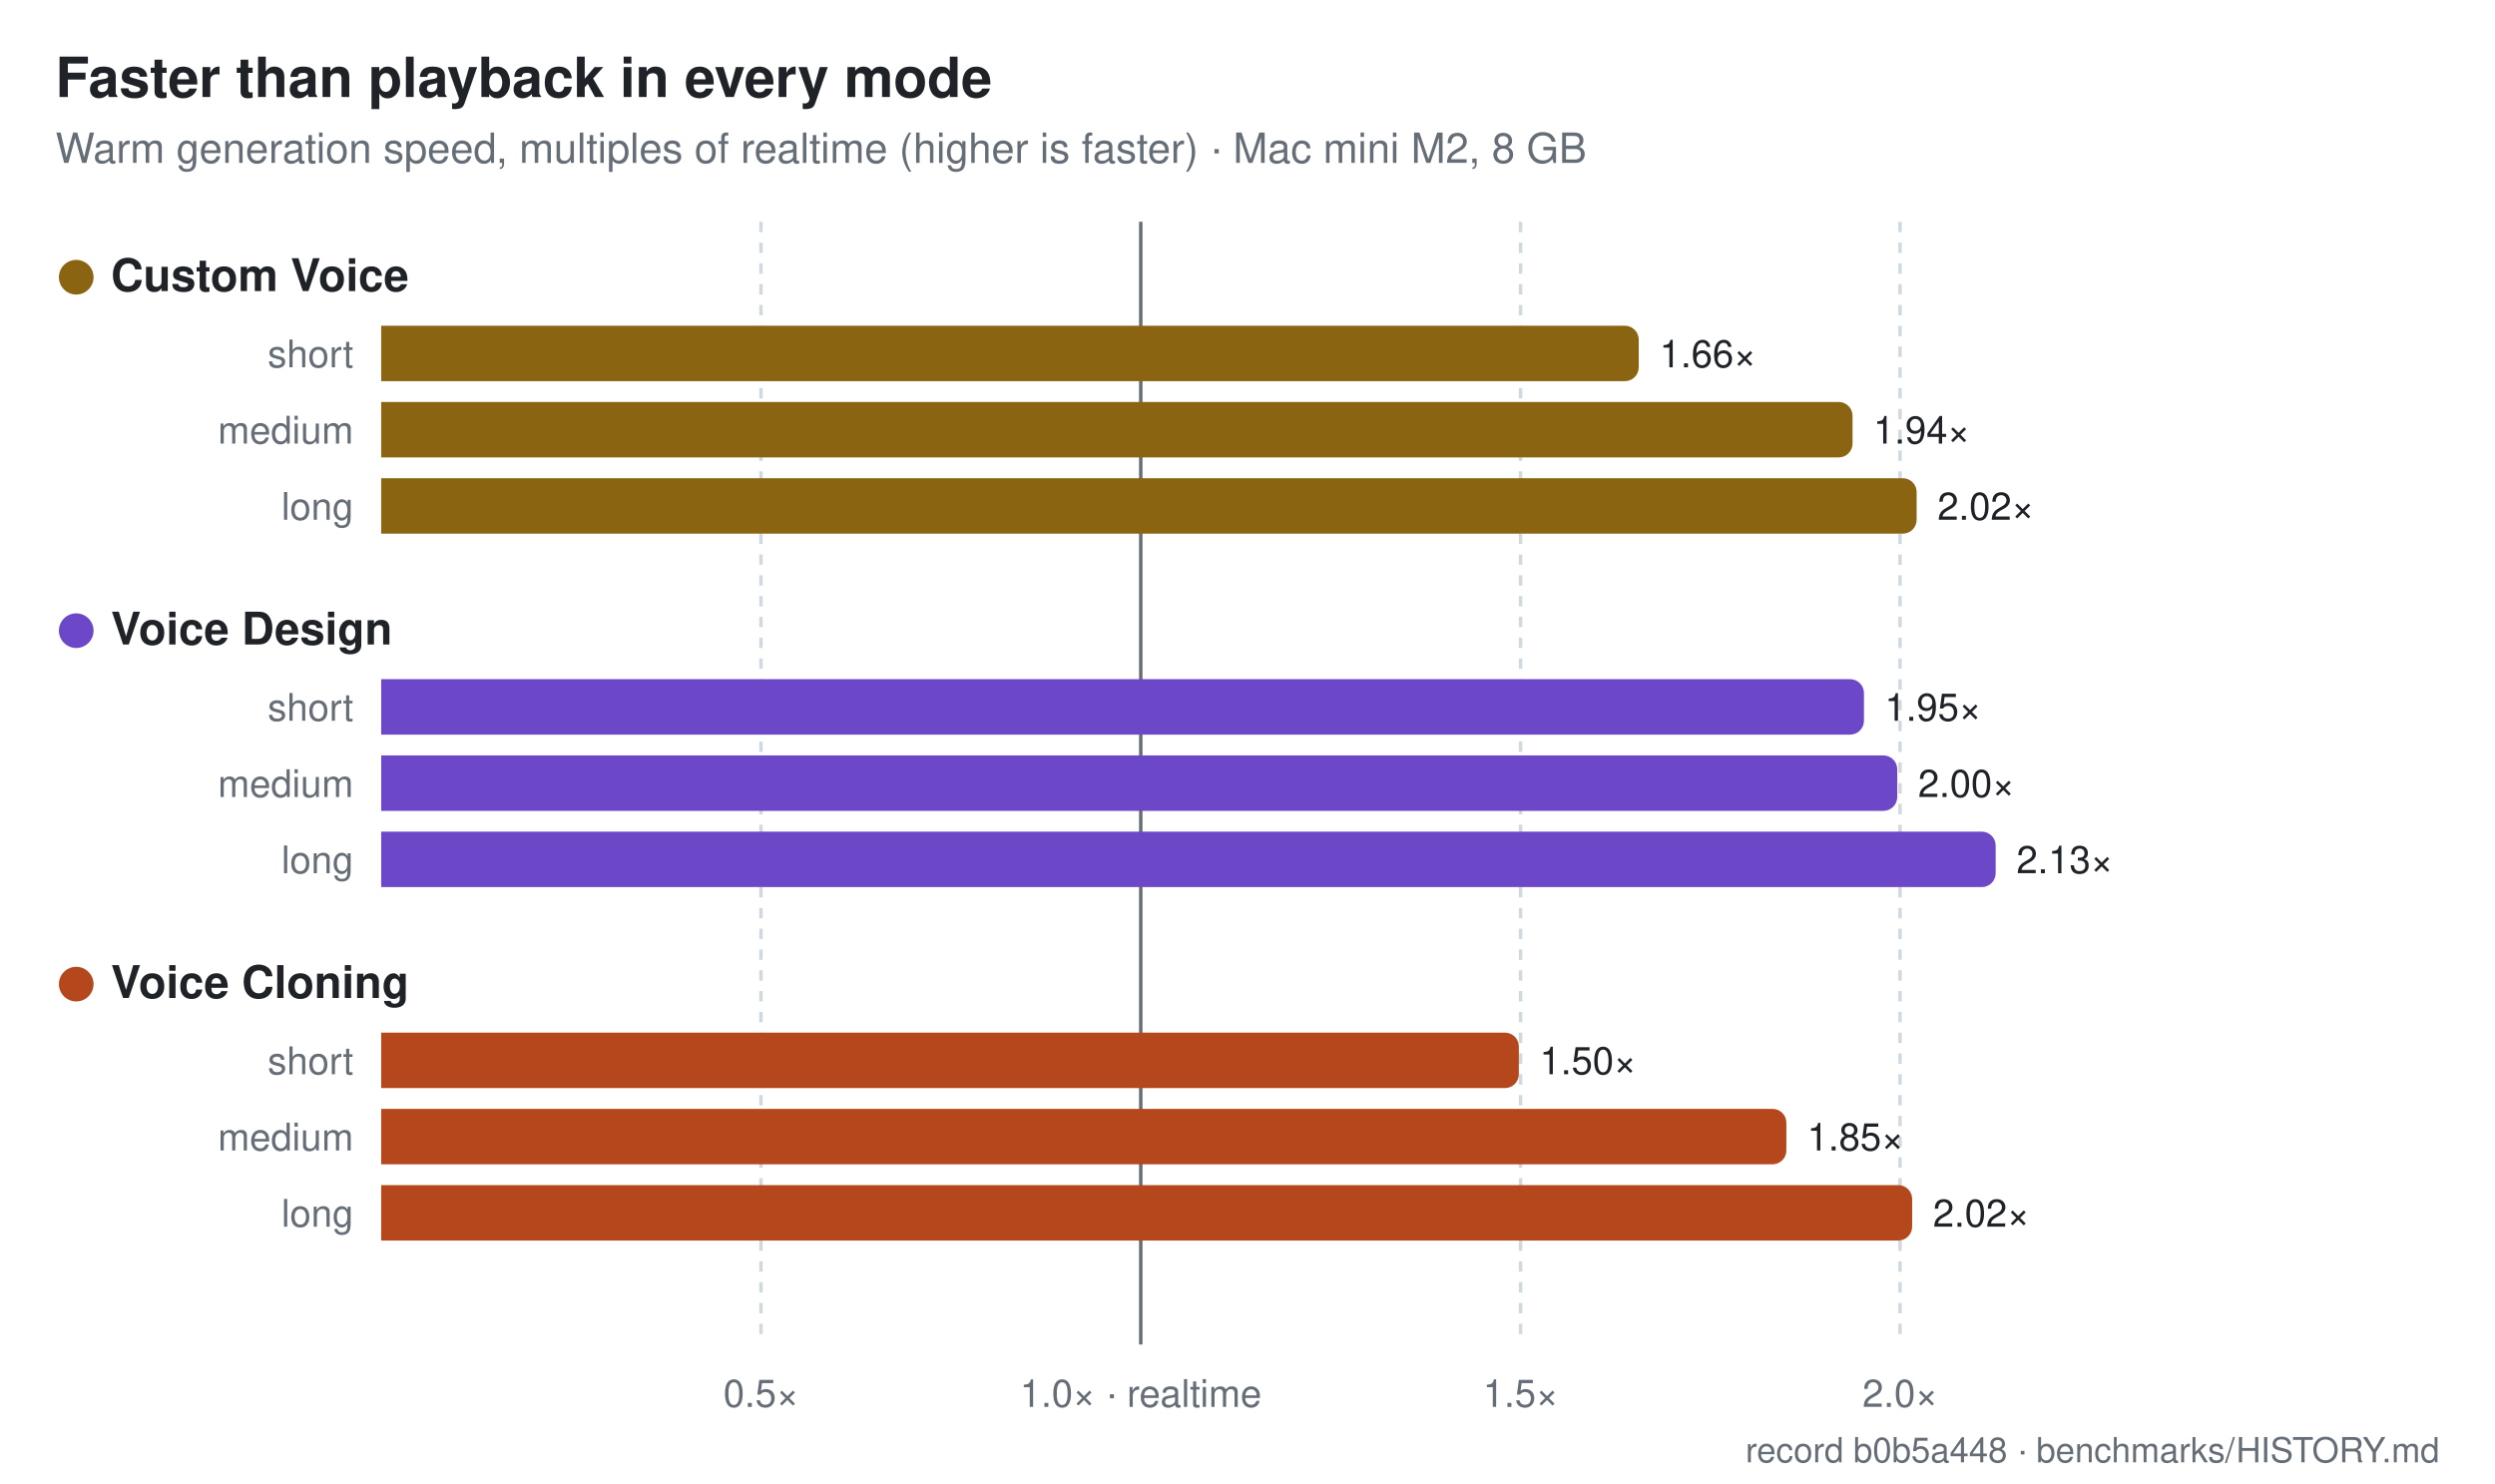
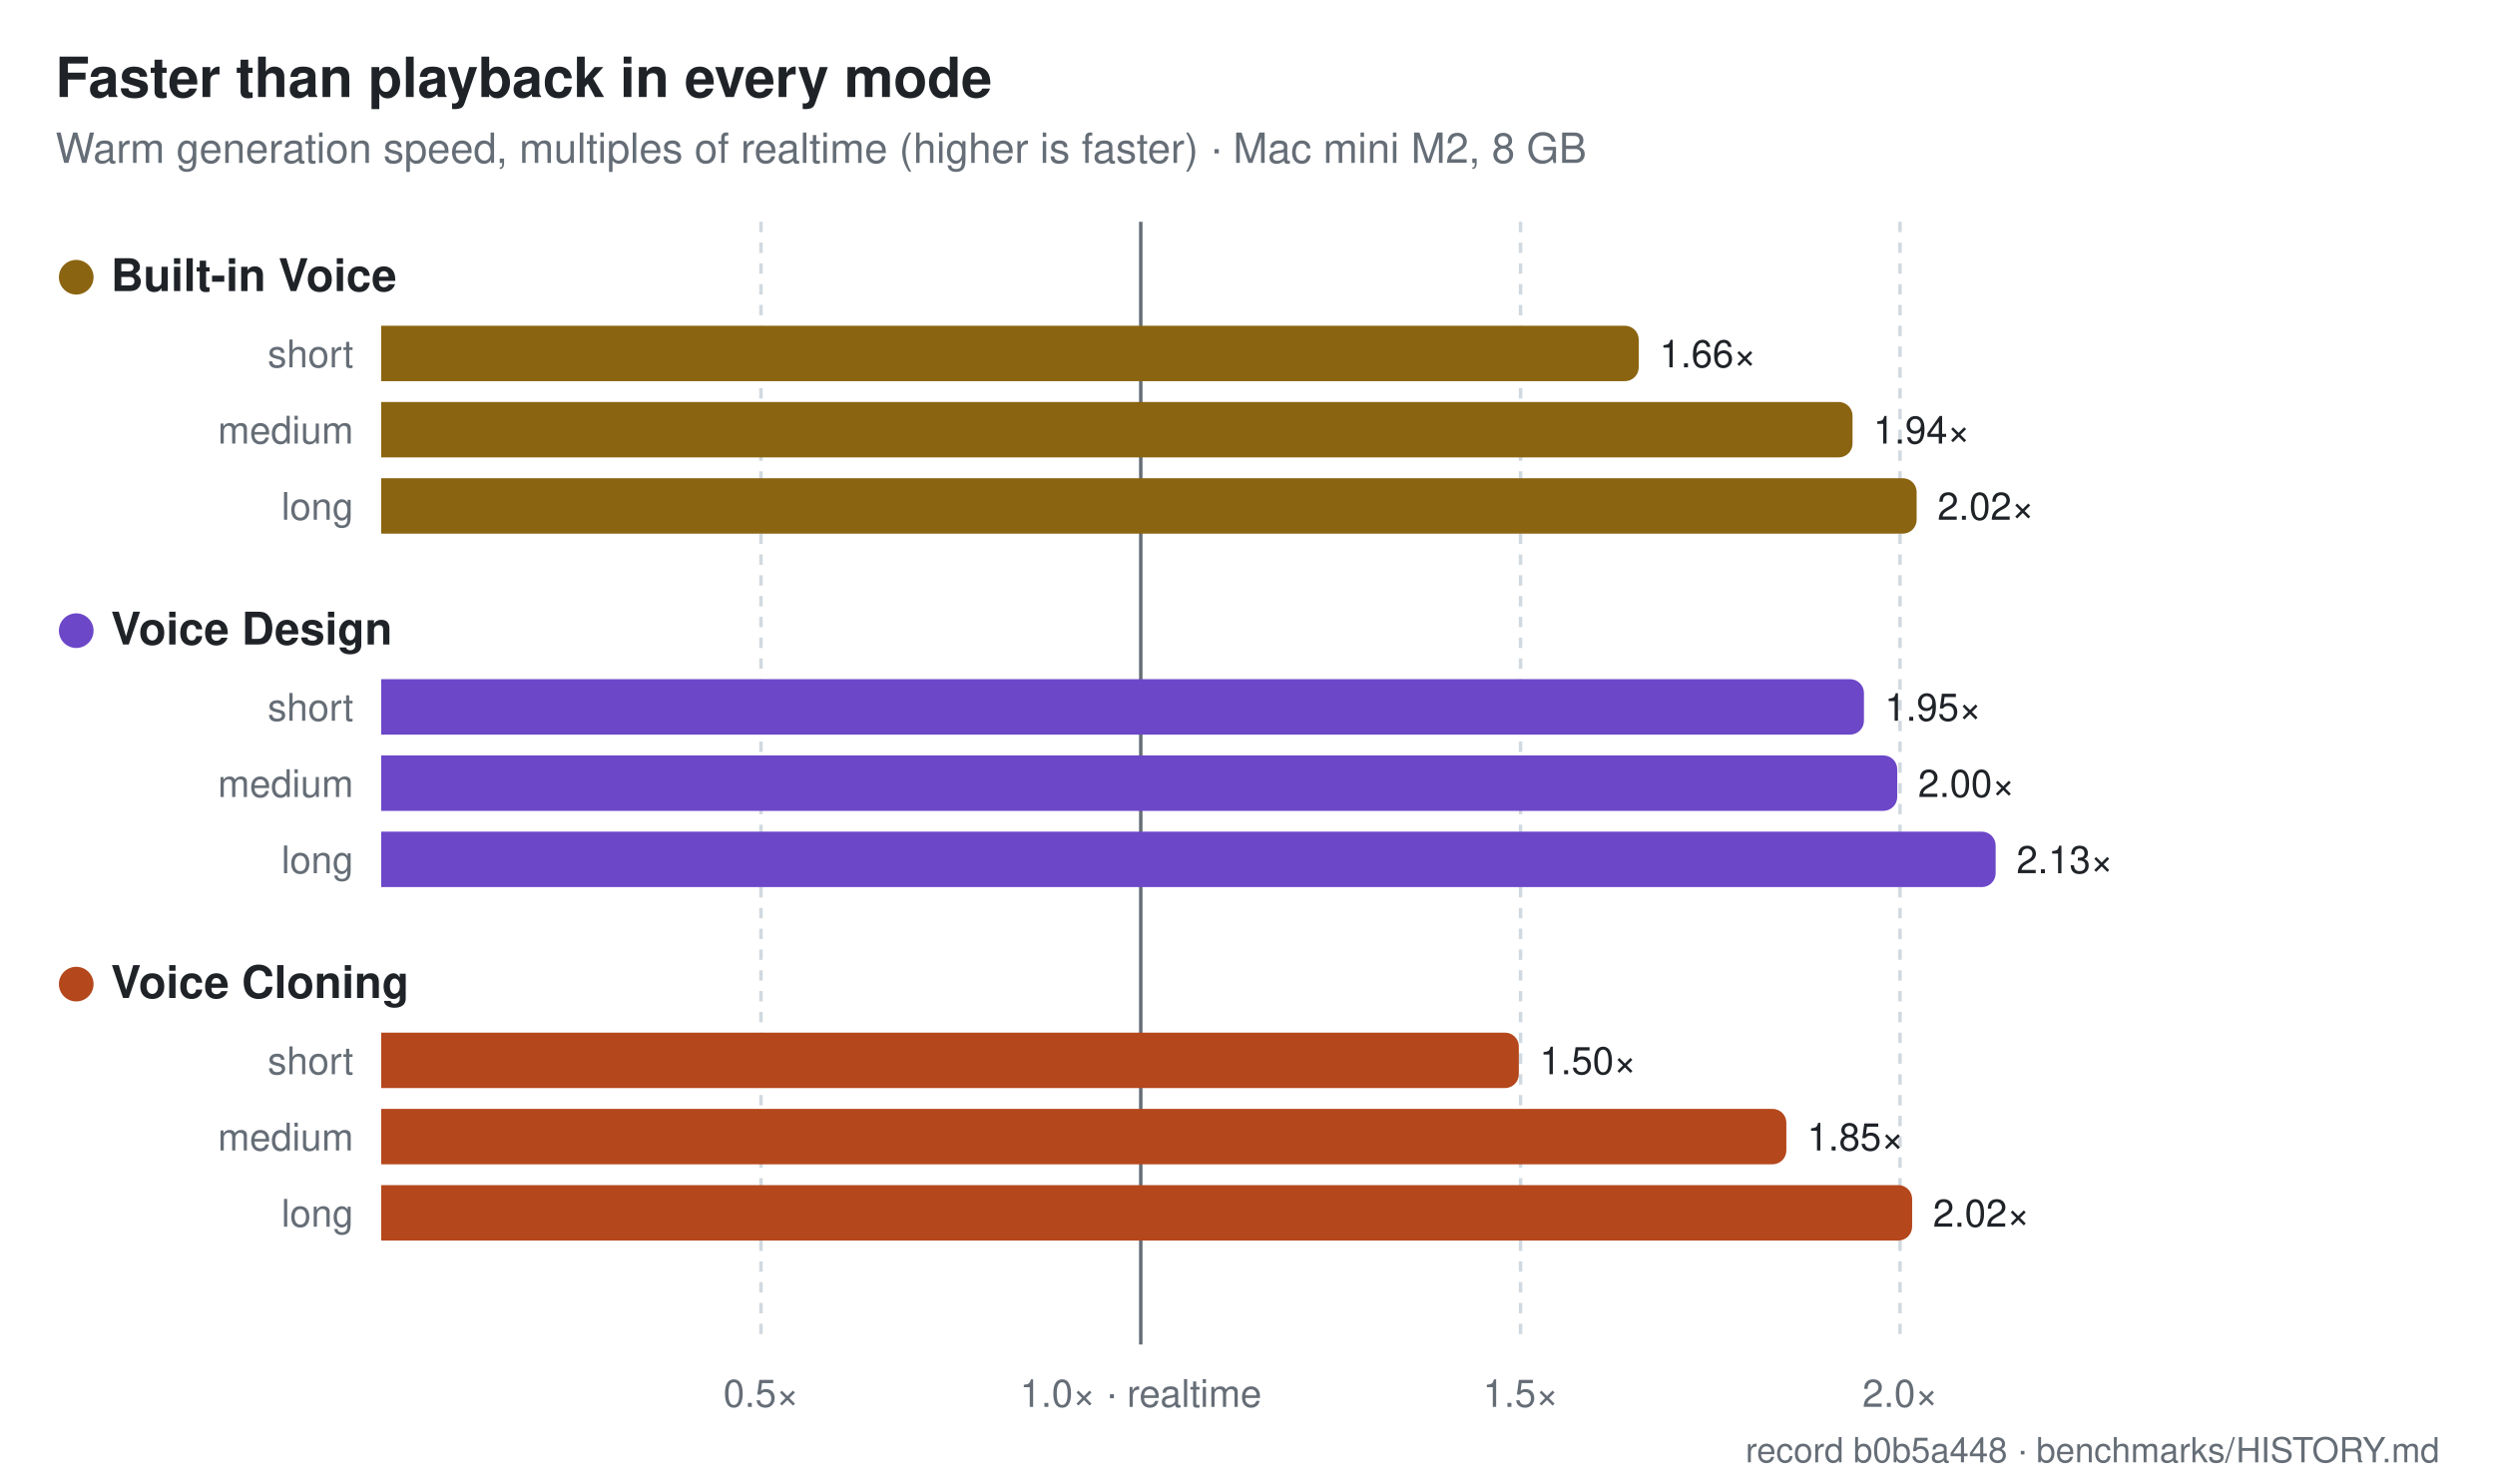
<svg xmlns="http://www.w3.org/2000/svg" width="720" height="428" viewBox="0 0 720 428" role="img">
  <g font-family="-apple-system,BlinkMacSystemFont,'Segoe UI',Helvetica,Arial,sans-serif">
    <text x="16.0" y="28.0" fill="#1f2328" font-size="16" font-weight="600" text-anchor="start">Faster than playback in every mode</text>
    <text x="16.0" y="47.0" fill="#656d76" font-size="12" font-weight="normal" text-anchor="start">Warm generation speed, multiples of realtime (higher is faster) · Mac mini M2, 8 GB</text>
    <line x1="219.6" y1="64.0" x2="219.6" y2="388" stroke="#d1d9e0" stroke-width="1" stroke-dasharray="3 3" />
    <text x="219.6" y="406.0" fill="#656d76" font-size="11" font-weight="normal" text-anchor="middle">0.5×</text>
    <line x1="329.2" y1="64.0" x2="329.2" y2="388" stroke="#656d76" stroke-width="1" />
    <text x="329.2" y="406.0" fill="#656d76" font-size="11" font-weight="normal" text-anchor="middle">1.0× · realtime</text>
    <line x1="438.8" y1="64.0" x2="438.8" y2="388" stroke="#d1d9e0" stroke-width="1" stroke-dasharray="3 3" />
    <text x="438.8" y="406.0" fill="#656d76" font-size="11" font-weight="normal" text-anchor="middle">1.5×</text>
    <line x1="548.3" y1="64.0" x2="548.3" y2="388" stroke="#d1d9e0" stroke-width="1" stroke-dasharray="3 3" />
    <text x="548.3" y="406.0" fill="#656d76" font-size="11" font-weight="normal" text-anchor="middle">2.0×</text>
    <circle cx="22" cy="80.0" r="5" fill="#8A6410" />
-     <text x="32.0" y="84.0" fill="#1f2328" font-size="13" font-weight="600" text-anchor="start">Custom Voice</text>
+     <text x="32.0" y="84.0" fill="#1f2328" font-size="13" font-weight="600" text-anchor="start">Built-in Voice</text>
    <text x="102.0" y="106.0" fill="#656d76" font-size="11" font-weight="normal" text-anchor="end">short</text>
    <path d="M110.0 94.0 h358.9 a4 4 0 0 1 4 4 v8.0 a4 4 0 0 1 -4 4 h-358.9 z" fill="#8A6410" />
    <text x="478.9" y="106.0" fill="#1f2328" font-size="11" font-weight="normal" text-anchor="start">1.66×</text>
    <text x="102.0" y="128.0" fill="#656d76" font-size="11" font-weight="normal" text-anchor="end">medium</text>
    <path d="M110.0 116.0 h420.6 a4 4 0 0 1 4 4 v8.0 a4 4 0 0 1 -4 4 h-420.6 z" fill="#8A6410" />
    <text x="540.6" y="128.0" fill="#1f2328" font-size="11" font-weight="normal" text-anchor="start">1.94×</text>
    <text x="102.0" y="150.0" fill="#656d76" font-size="11" font-weight="normal" text-anchor="end">long</text>
    <path d="M110.0 138.0 h439.1 a4 4 0 0 1 4 4 v8.0 a4 4 0 0 1 -4 4 h-439.1 z" fill="#8A6410" />
    <text x="559.1" y="150.0" fill="#1f2328" font-size="11" font-weight="normal" text-anchor="start">2.02×</text>
    <circle cx="22" cy="182.0" r="5" fill="#6C47C8" />
    <text x="32.0" y="186.0" fill="#1f2328" font-size="13" font-weight="600" text-anchor="start">Voice Design</text>
    <text x="102.0" y="208.0" fill="#656d76" font-size="11" font-weight="normal" text-anchor="end">short</text>
    <path d="M110.0 196.0 h423.9 a4 4 0 0 1 4 4 v8.0 a4 4 0 0 1 -4 4 h-423.9 z" fill="#6C47C8" />
    <text x="543.9" y="208.0" fill="#1f2328" font-size="11" font-weight="normal" text-anchor="start">1.95×</text>
    <text x="102.0" y="230.0" fill="#656d76" font-size="11" font-weight="normal" text-anchor="end">medium</text>
    <path d="M110.0 218.0 h433.5 a4 4 0 0 1 4 4 v8.0 a4 4 0 0 1 -4 4 h-433.5 z" fill="#6C47C8" />
    <text x="553.5" y="230.0" fill="#1f2328" font-size="11" font-weight="normal" text-anchor="start">2.00×</text>
    <text x="102.0" y="252.0" fill="#656d76" font-size="11" font-weight="normal" text-anchor="end">long</text>
    <path d="M110.0 240.0 h461.9 a4 4 0 0 1 4 4 v8.0 a4 4 0 0 1 -4 4 h-461.9 z" fill="#6C47C8" />
    <text x="581.9" y="252.0" fill="#1f2328" font-size="11" font-weight="normal" text-anchor="start">2.13×</text>
    <circle cx="22" cy="284.0" r="5" fill="#B4471B" />
    <text x="32.0" y="288.0" fill="#1f2328" font-size="13" font-weight="600" text-anchor="start">Voice Cloning</text>
    <text x="102.0" y="310.0" fill="#656d76" font-size="11" font-weight="normal" text-anchor="end">short</text>
    <path d="M110.0 298.0 h324.3 a4 4 0 0 1 4 4 v8.0 a4 4 0 0 1 -4 4 h-324.3 z" fill="#B4471B" />
    <text x="444.3" y="310.0" fill="#1f2328" font-size="11" font-weight="normal" text-anchor="start">1.50×</text>
    <text x="102.0" y="332.0" fill="#656d76" font-size="11" font-weight="normal" text-anchor="end">medium</text>
    <path d="M110.0 320.0 h401.5 a4 4 0 0 1 4 4 v8.0 a4 4 0 0 1 -4 4 h-401.5 z" fill="#B4471B" />
    <text x="521.5" y="332.0" fill="#1f2328" font-size="11" font-weight="normal" text-anchor="start">1.85×</text>
    <text x="102.0" y="354.0" fill="#656d76" font-size="11" font-weight="normal" text-anchor="end">long</text>
    <path d="M110.0 342.0 h437.8 a4 4 0 0 1 4 4 v8.0 a4 4 0 0 1 -4 4 h-437.8 z" fill="#B4471B" />
    <text x="557.8" y="354.0" fill="#1f2328" font-size="11" font-weight="normal" text-anchor="start">2.02×</text>
    <text x="704.0" y="422.0" fill="#656d76" font-size="10" font-weight="normal" text-anchor="end">record b0b5a448 · benchmarks/HISTORY.md</text>
  </g>
</svg>
